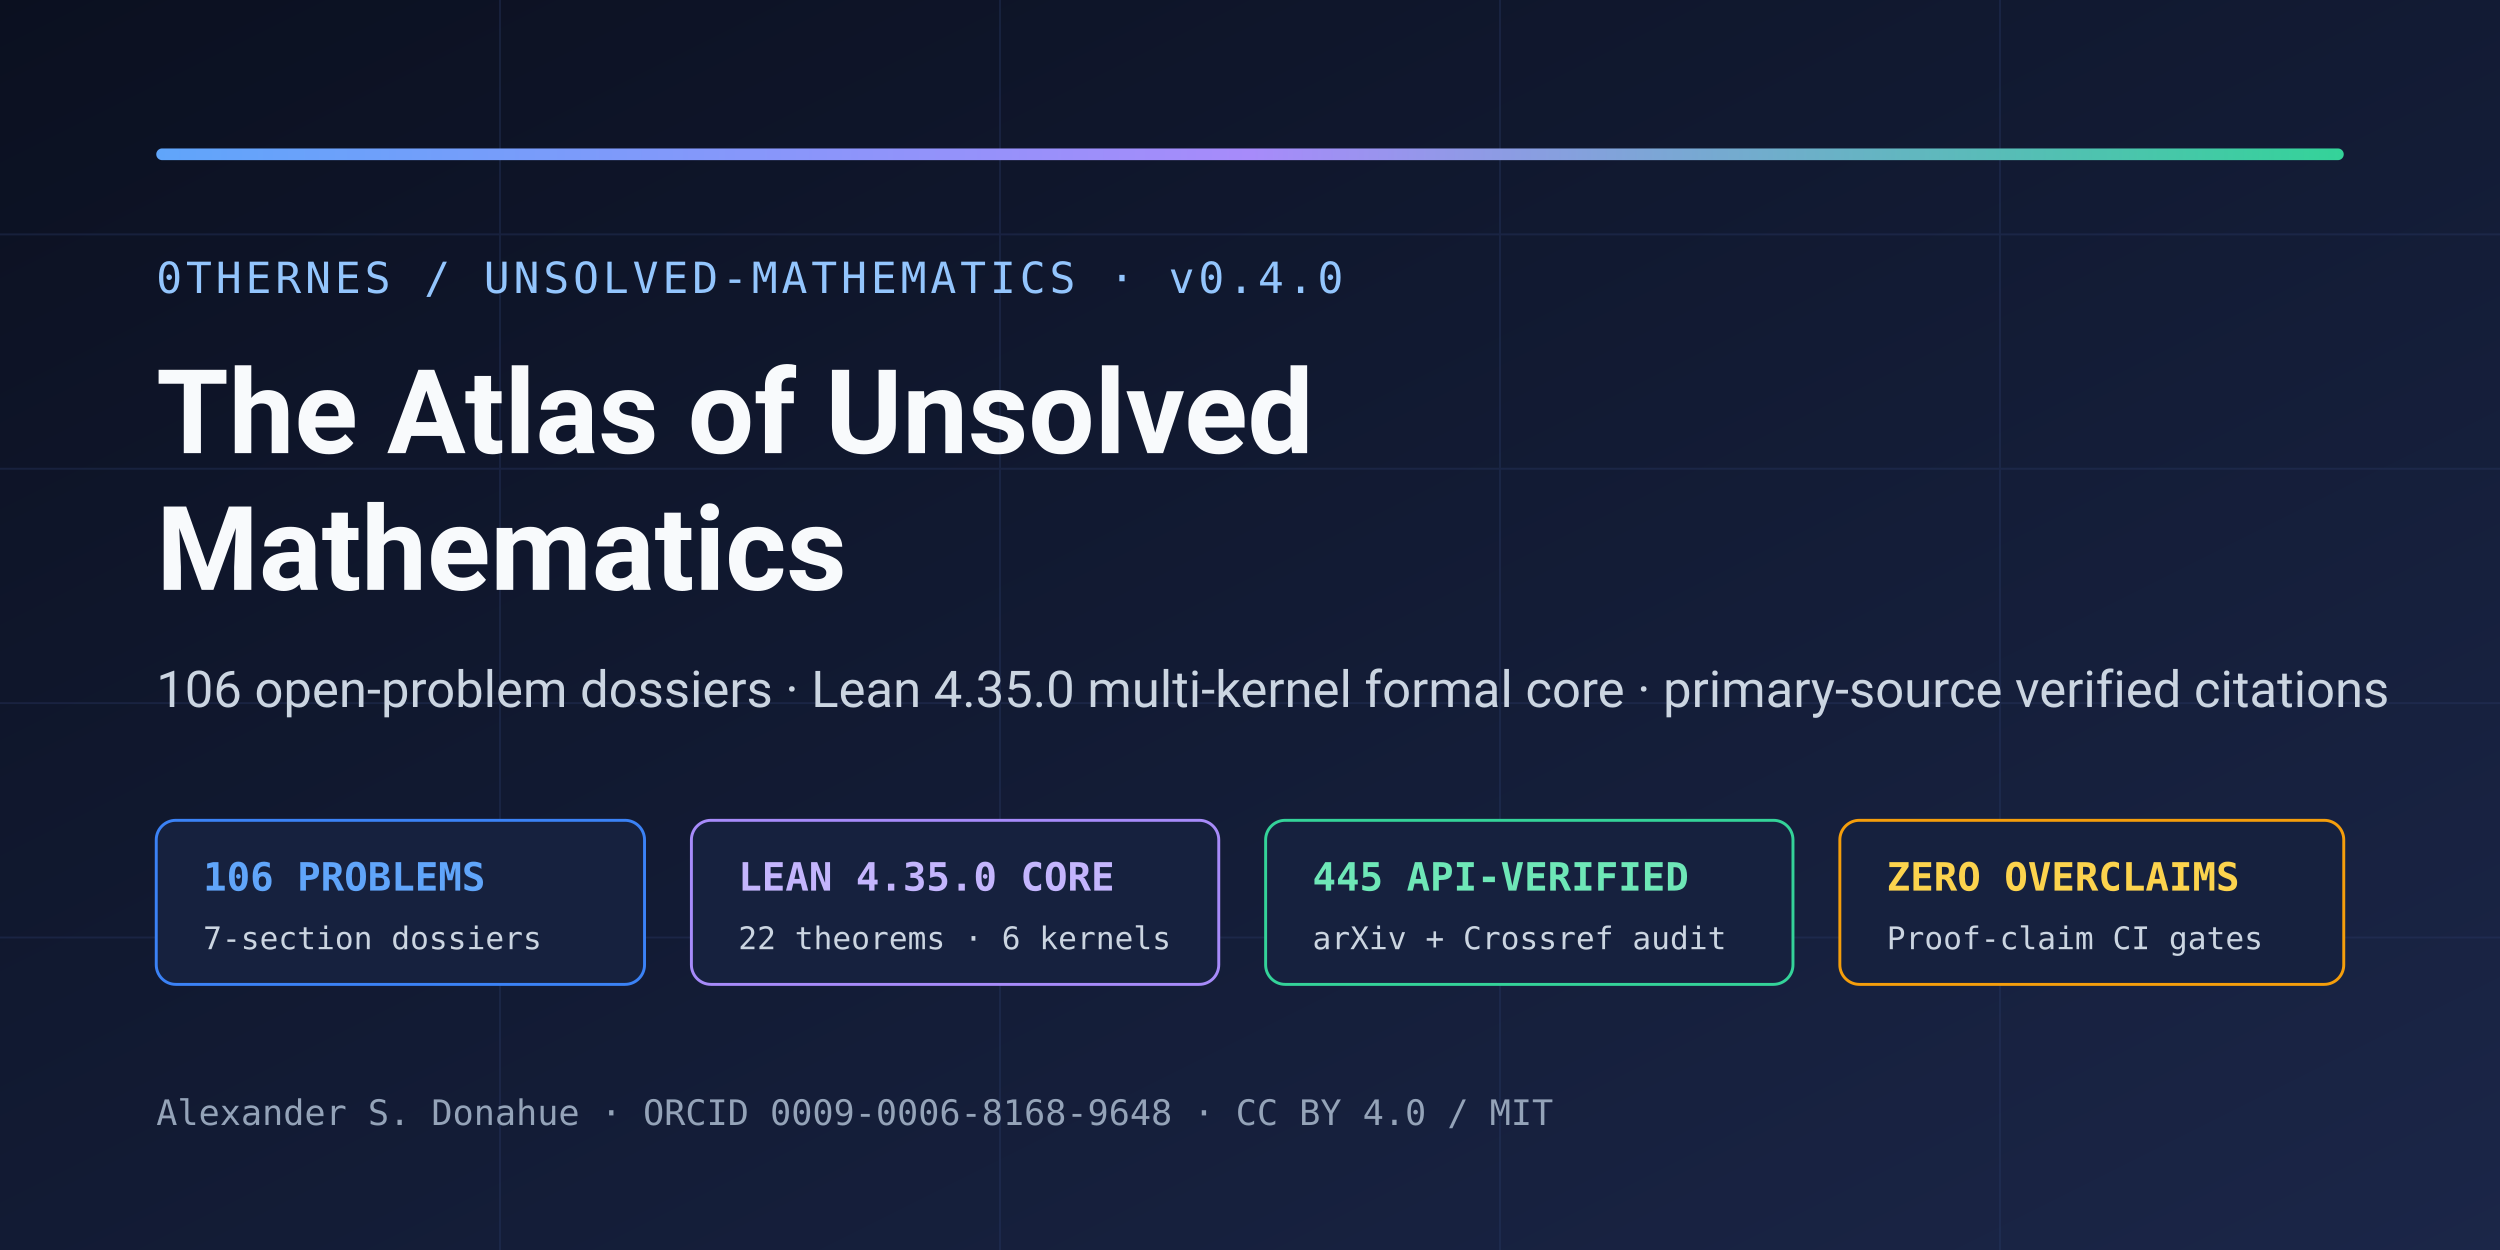
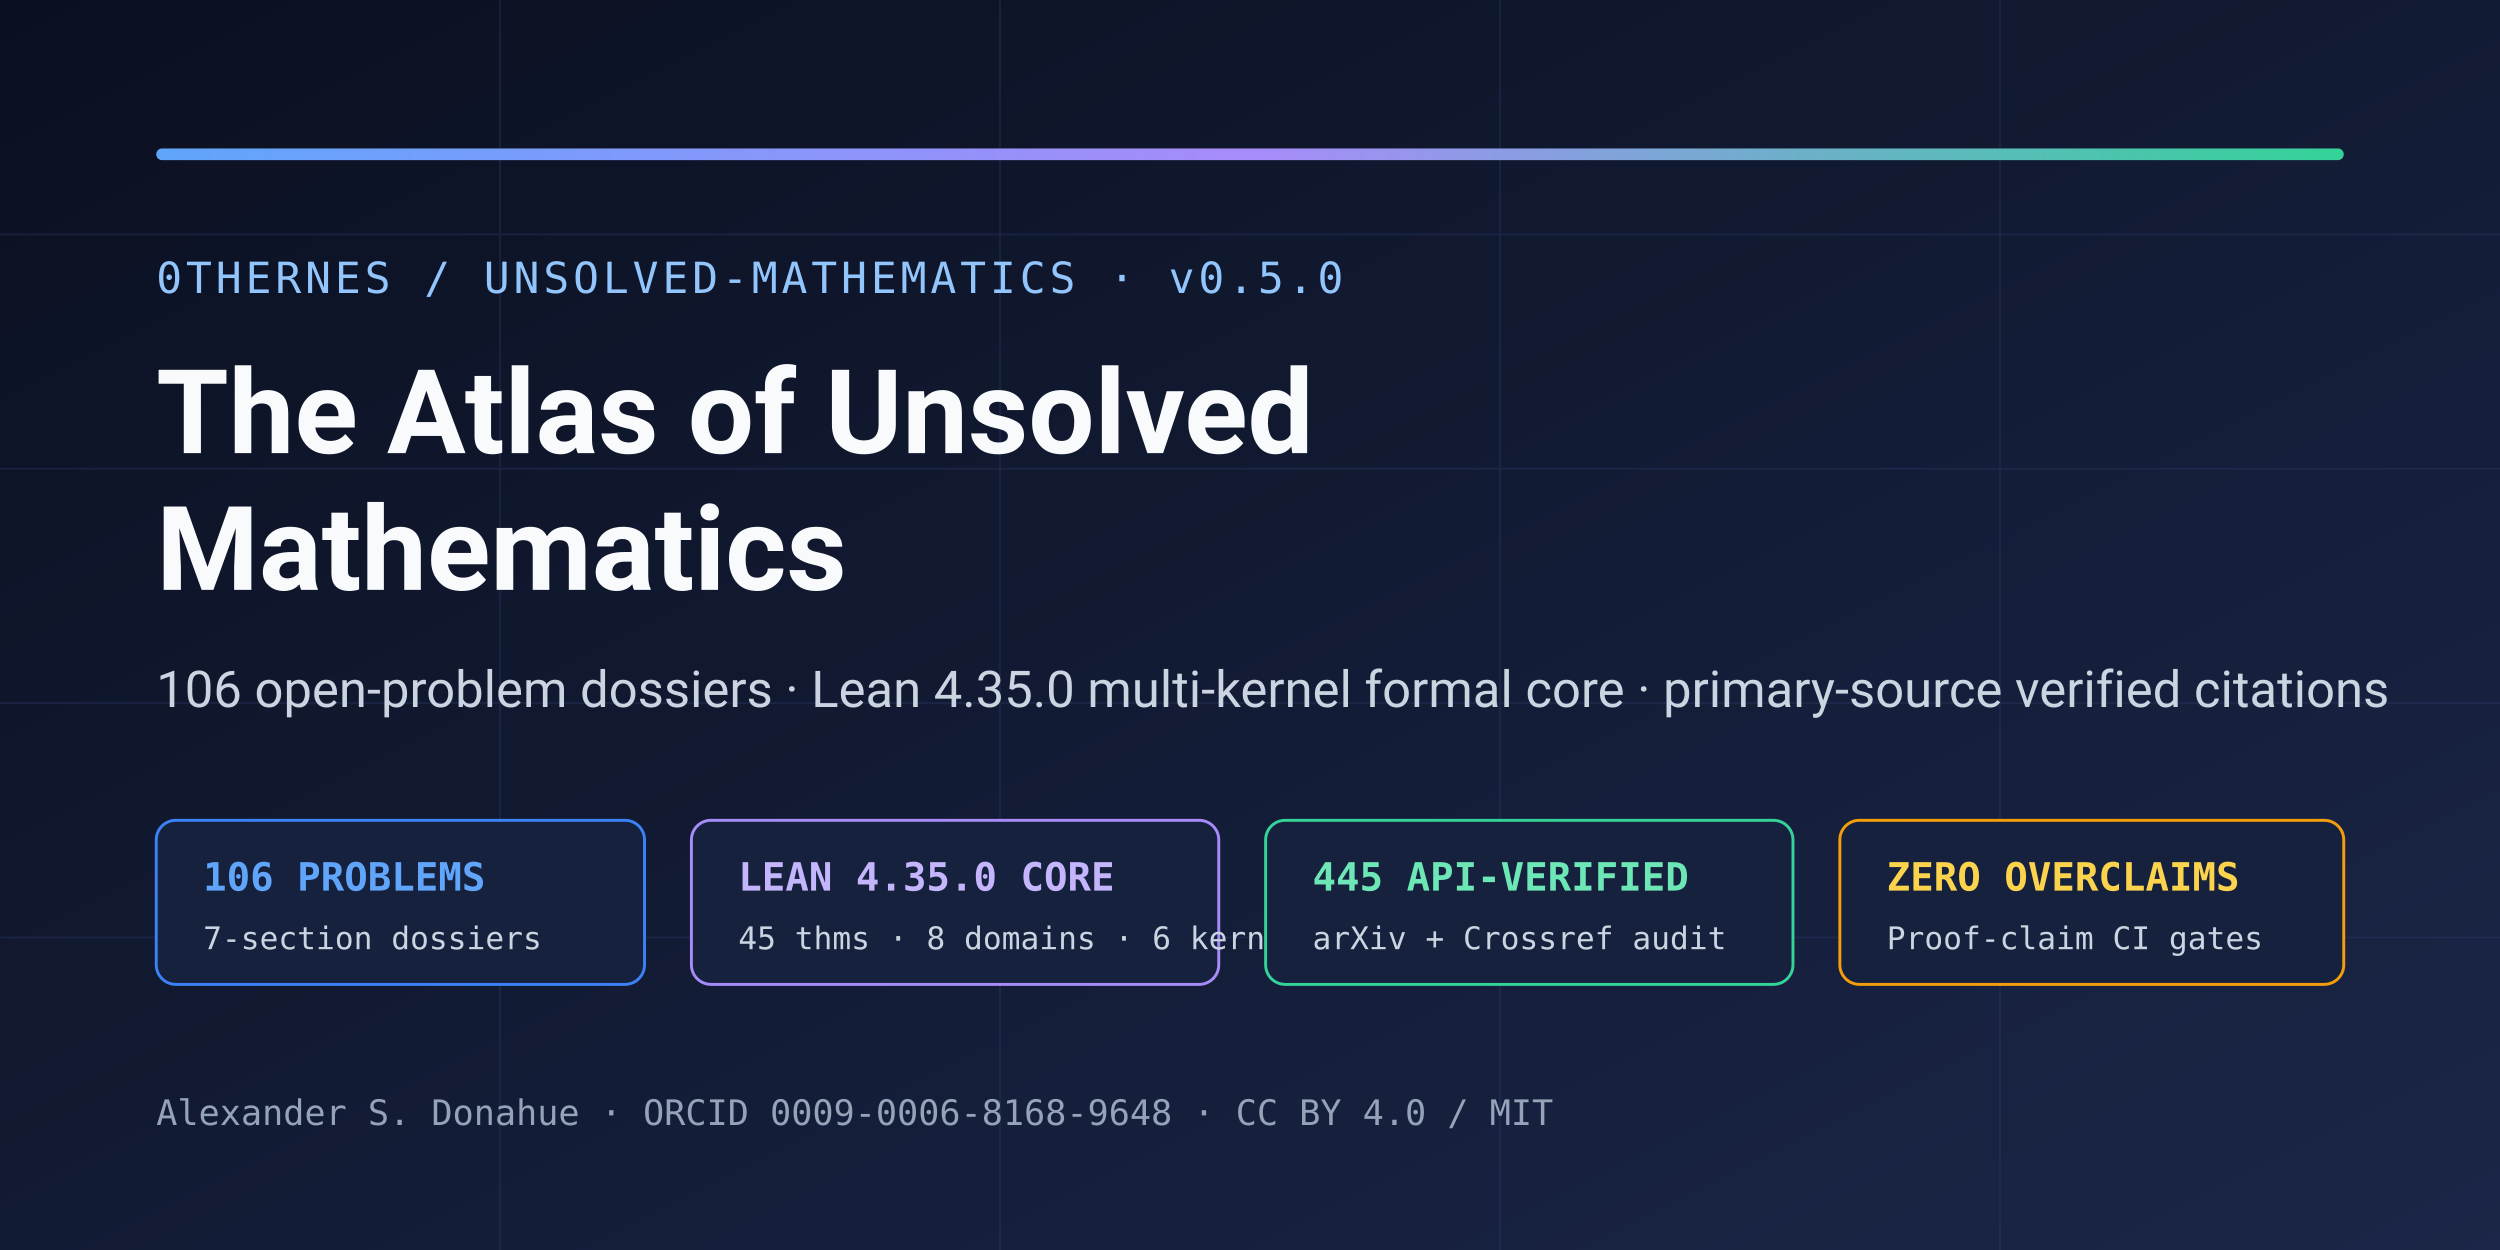
- <svg xmlns="http://www.w3.org/2000/svg" width="1280" height="640" viewBox="0 0 1280 640" role="img" aria-label="Unsolved Mathematics Atlas v0.4.0">
+ <svg xmlns="http://www.w3.org/2000/svg" width="1280" height="640" viewBox="0 0 1280 640" role="img" aria-label="Unsolved Mathematics Atlas v0.5.0">
  <defs>
    <linearGradient id="bg" x1="0%" y1="0%" x2="100%" y2="100%">
      <stop offset="0%" stop-color="#0b1020" />
      <stop offset="55%" stop-color="#131c36" />
      <stop offset="100%" stop-color="#1b2648" />
    </linearGradient>
    <linearGradient id="accent" x1="0%" y1="0%" x2="100%" y2="0%">
      <stop offset="0%" stop-color="#60a5fa" />
      <stop offset="50%" stop-color="#a78bfa" />
      <stop offset="100%" stop-color="#34d399" />
    </linearGradient>
  </defs>
  <rect width="1280" height="640" fill="url(#bg)" />
  <g stroke="#2a3966" stroke-width="1" opacity="0.35">
    <line x1="0" y1="120" x2="1280" y2="120" />
    <line x1="0" y1="240" x2="1280" y2="240" />
    <line x1="0" y1="360" x2="1280" y2="360" />
    <line x1="0" y1="480" x2="1280" y2="480" />
    <line x1="256" y1="0" x2="256" y2="640" />
    <line x1="512" y1="0" x2="512" y2="640" />
    <line x1="768" y1="0" x2="768" y2="640" />
    <line x1="1024" y1="0" x2="1024" y2="640" />
  </g>
  <rect x="80" y="76" width="1120" height="6" rx="3" fill="url(#accent)" />
-   <text x="80" y="150" fill="#93c5fd" font-family="ui-monospace, SFMono-Regular, Menlo, Consolas, monospace" font-size="22" letter-spacing="2">0THERNES / UNSOLVED-MATHEMATICS · v0.4.0</text>
+   <text x="80" y="150" fill="#93c5fd" font-family="ui-monospace, SFMono-Regular, Menlo, Consolas, monospace" font-size="22" letter-spacing="2">0THERNES / UNSOLVED-MATHEMATICS · v0.5.0</text>
  <text x="80" y="232" fill="#f8fafc" font-family="system-ui, -apple-system, Segoe UI, Roboto, sans-serif" font-size="60" font-weight="700">The Atlas of Unsolved</text>
  <text x="80" y="302" fill="#f8fafc" font-family="system-ui, -apple-system, Segoe UI, Roboto, sans-serif" font-size="60" font-weight="700">Mathematics</text>
  <text x="80" y="362" fill="#cbd5e1" font-family="system-ui, -apple-system, Segoe UI, Roboto, sans-serif" font-size="26">106 open-problem dossiers · Lean 4.35.0 multi-kernel formal core · primary-source verified citations</text>
  <g font-family="ui-monospace, SFMono-Regular, Menlo, Consolas, monospace" font-size="20">
    <rect x="80" y="420" width="250" height="84" rx="10" fill="#16213e" stroke="#3b82f6" stroke-width="1.5" />
    <text x="104" y="456" fill="#60a5fa" font-weight="700">106 PROBLEMS</text>
    <text x="104" y="486" fill="#cbd5e1" font-size="16">7-section dossiers</text>
    <rect x="354" y="420" width="270" height="84" rx="10" fill="#16213e" stroke="#a78bfa" stroke-width="1.5" />
    <text x="378" y="456" fill="#c4b5fd" font-weight="700">LEAN 4.35.0 CORE</text>
-     <text x="378" y="486" fill="#cbd5e1" font-size="16">22 theorems · 6 kernels</text>
+     <text x="378" y="486" fill="#cbd5e1" font-size="16">45 thms · 8 domains · 6 kernels</text>
    <rect x="648" y="420" width="270" height="84" rx="10" fill="#16213e" stroke="#34d399" stroke-width="1.5" />
    <text x="672" y="456" fill="#6ee7b7" font-weight="700">445 API-VERIFIED</text>
    <text x="672" y="486" fill="#cbd5e1" font-size="16">arXiv + Crossref audit</text>
    <rect x="942" y="420" width="258" height="84" rx="10" fill="#16213e" stroke="#f59e0b" stroke-width="1.5" />
    <text x="966" y="456" fill="#fcd34d" font-weight="700">ZERO OVERCLAIMS</text>
    <text x="966" y="486" fill="#cbd5e1" font-size="16">Proof-claim CI gates</text>
  </g>
  <text x="80" y="576" fill="#94a3b8" font-family="ui-monospace, SFMono-Regular, Menlo, Consolas, monospace" font-size="18">Alexander S. Donahue · ORCID 0009-0006-8168-9648 · CC BY 4.0 / MIT</text>
</svg>
